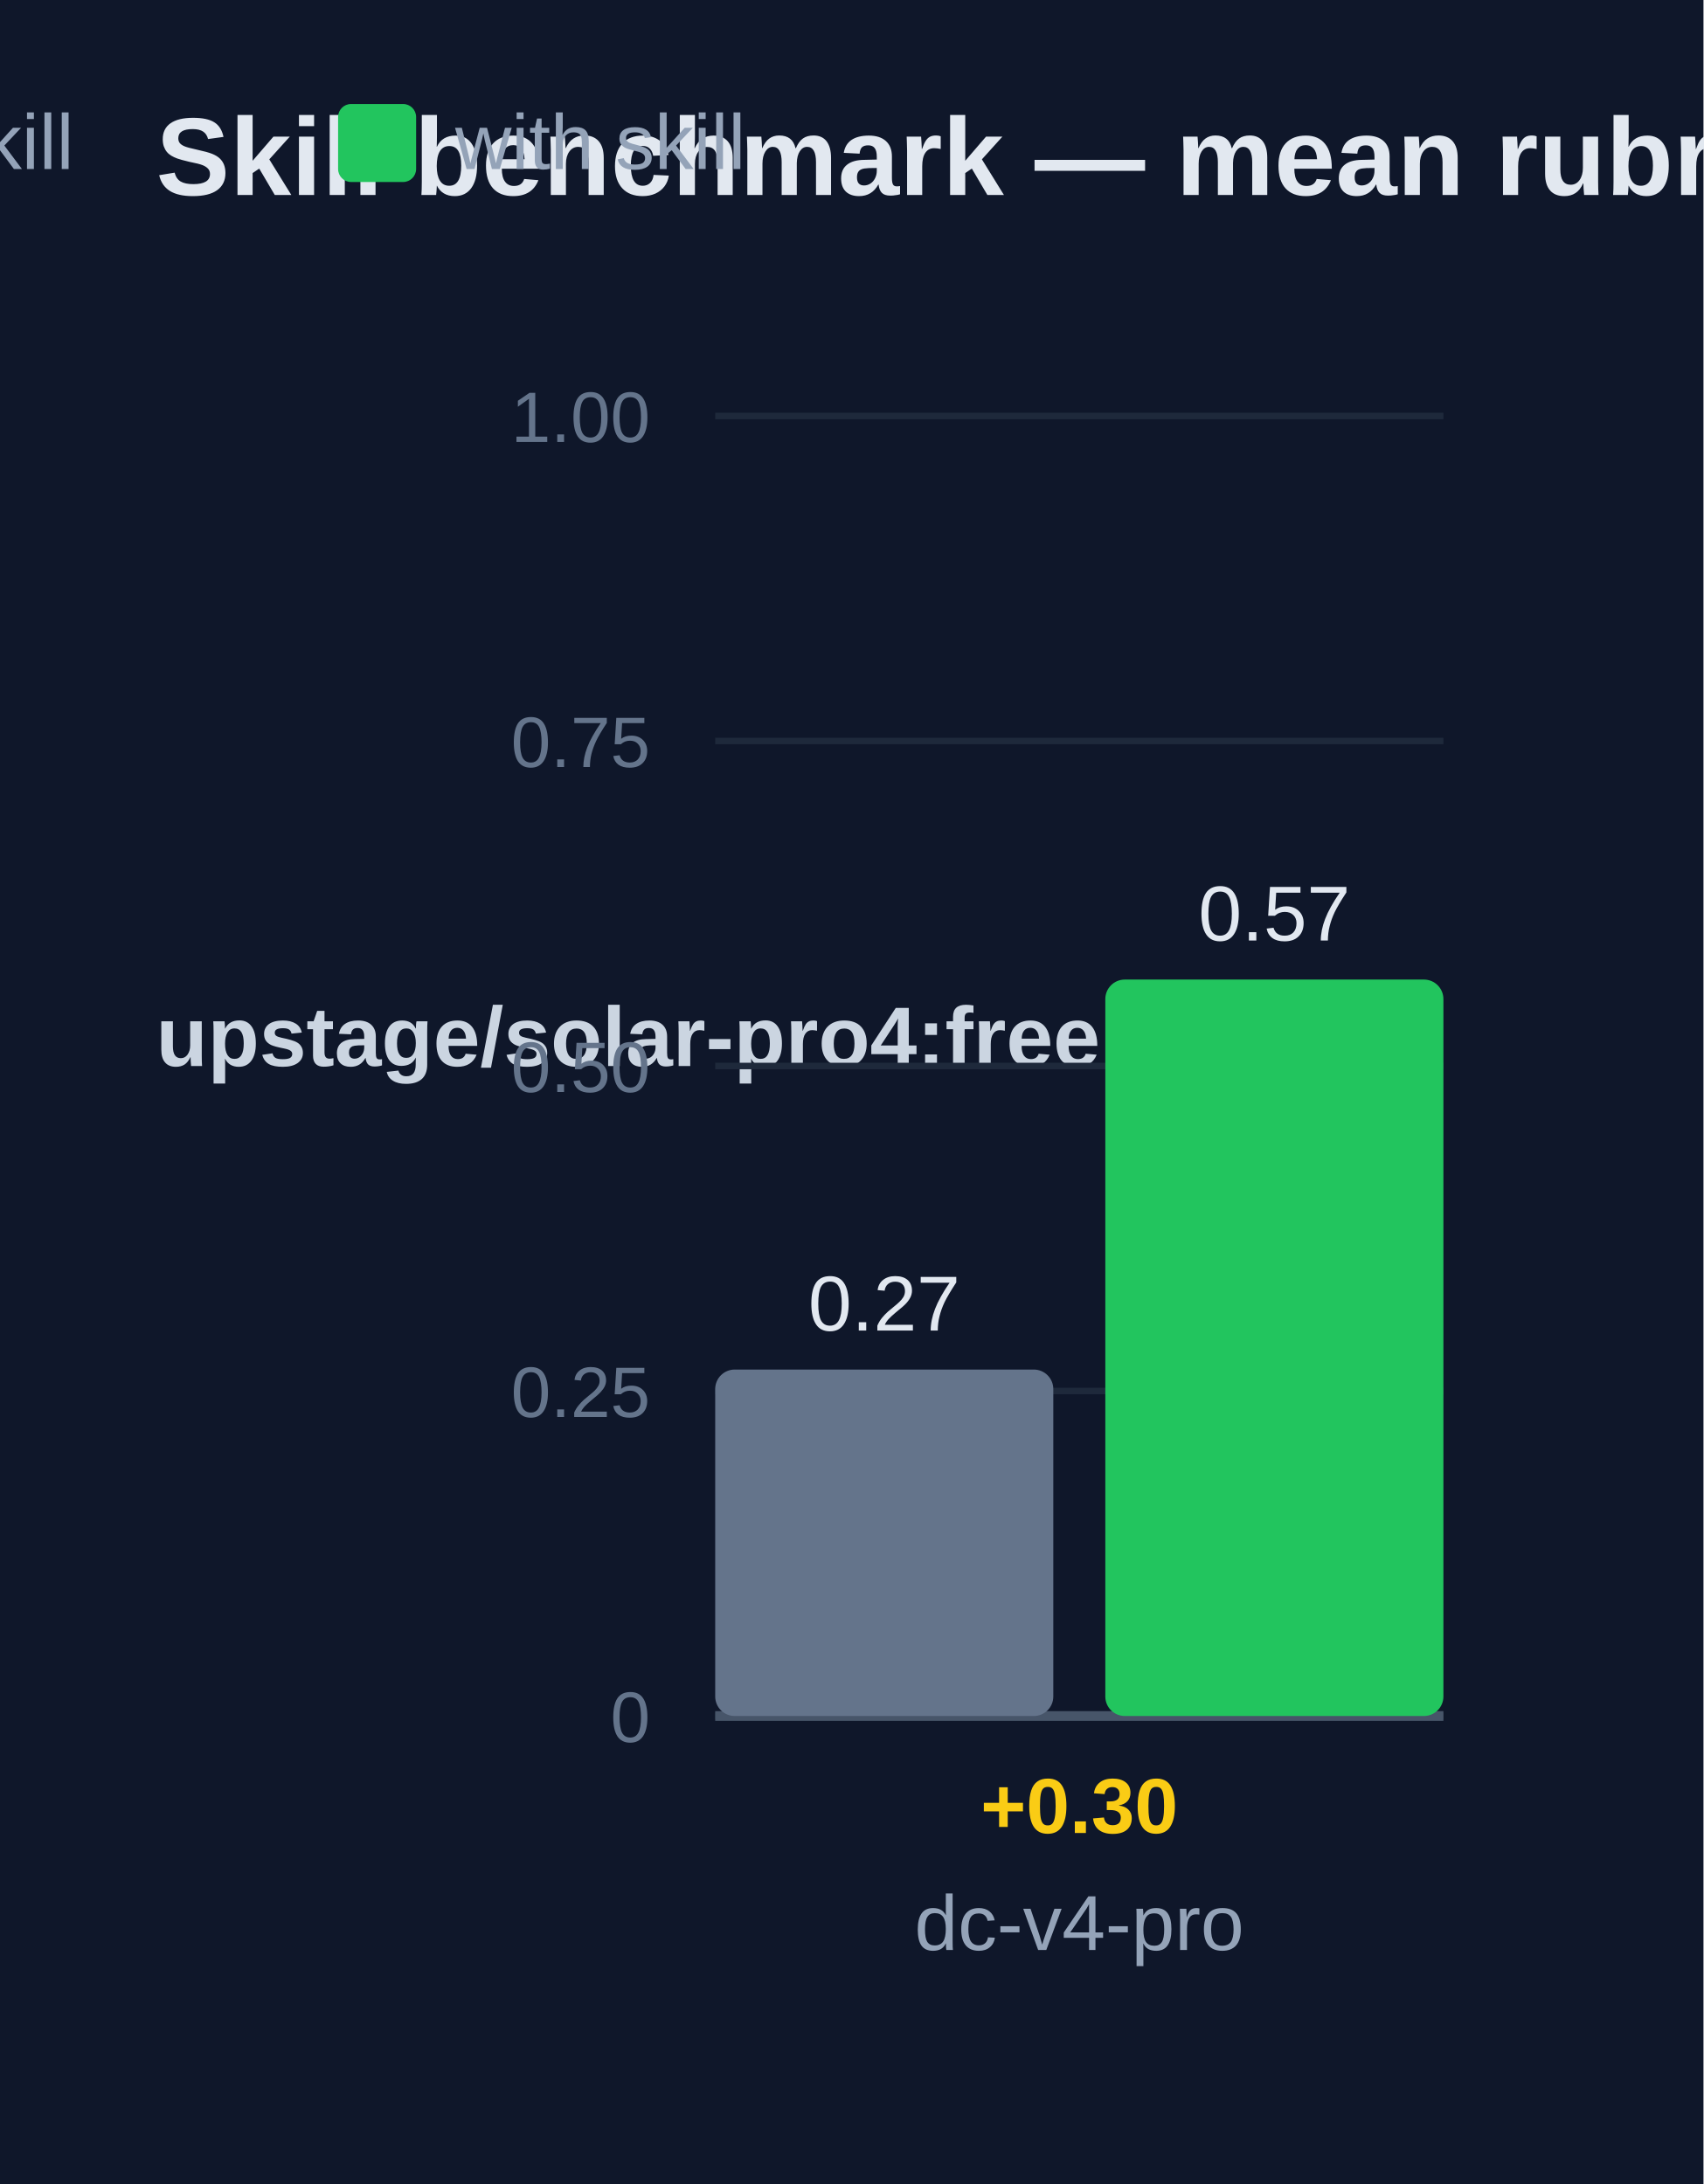
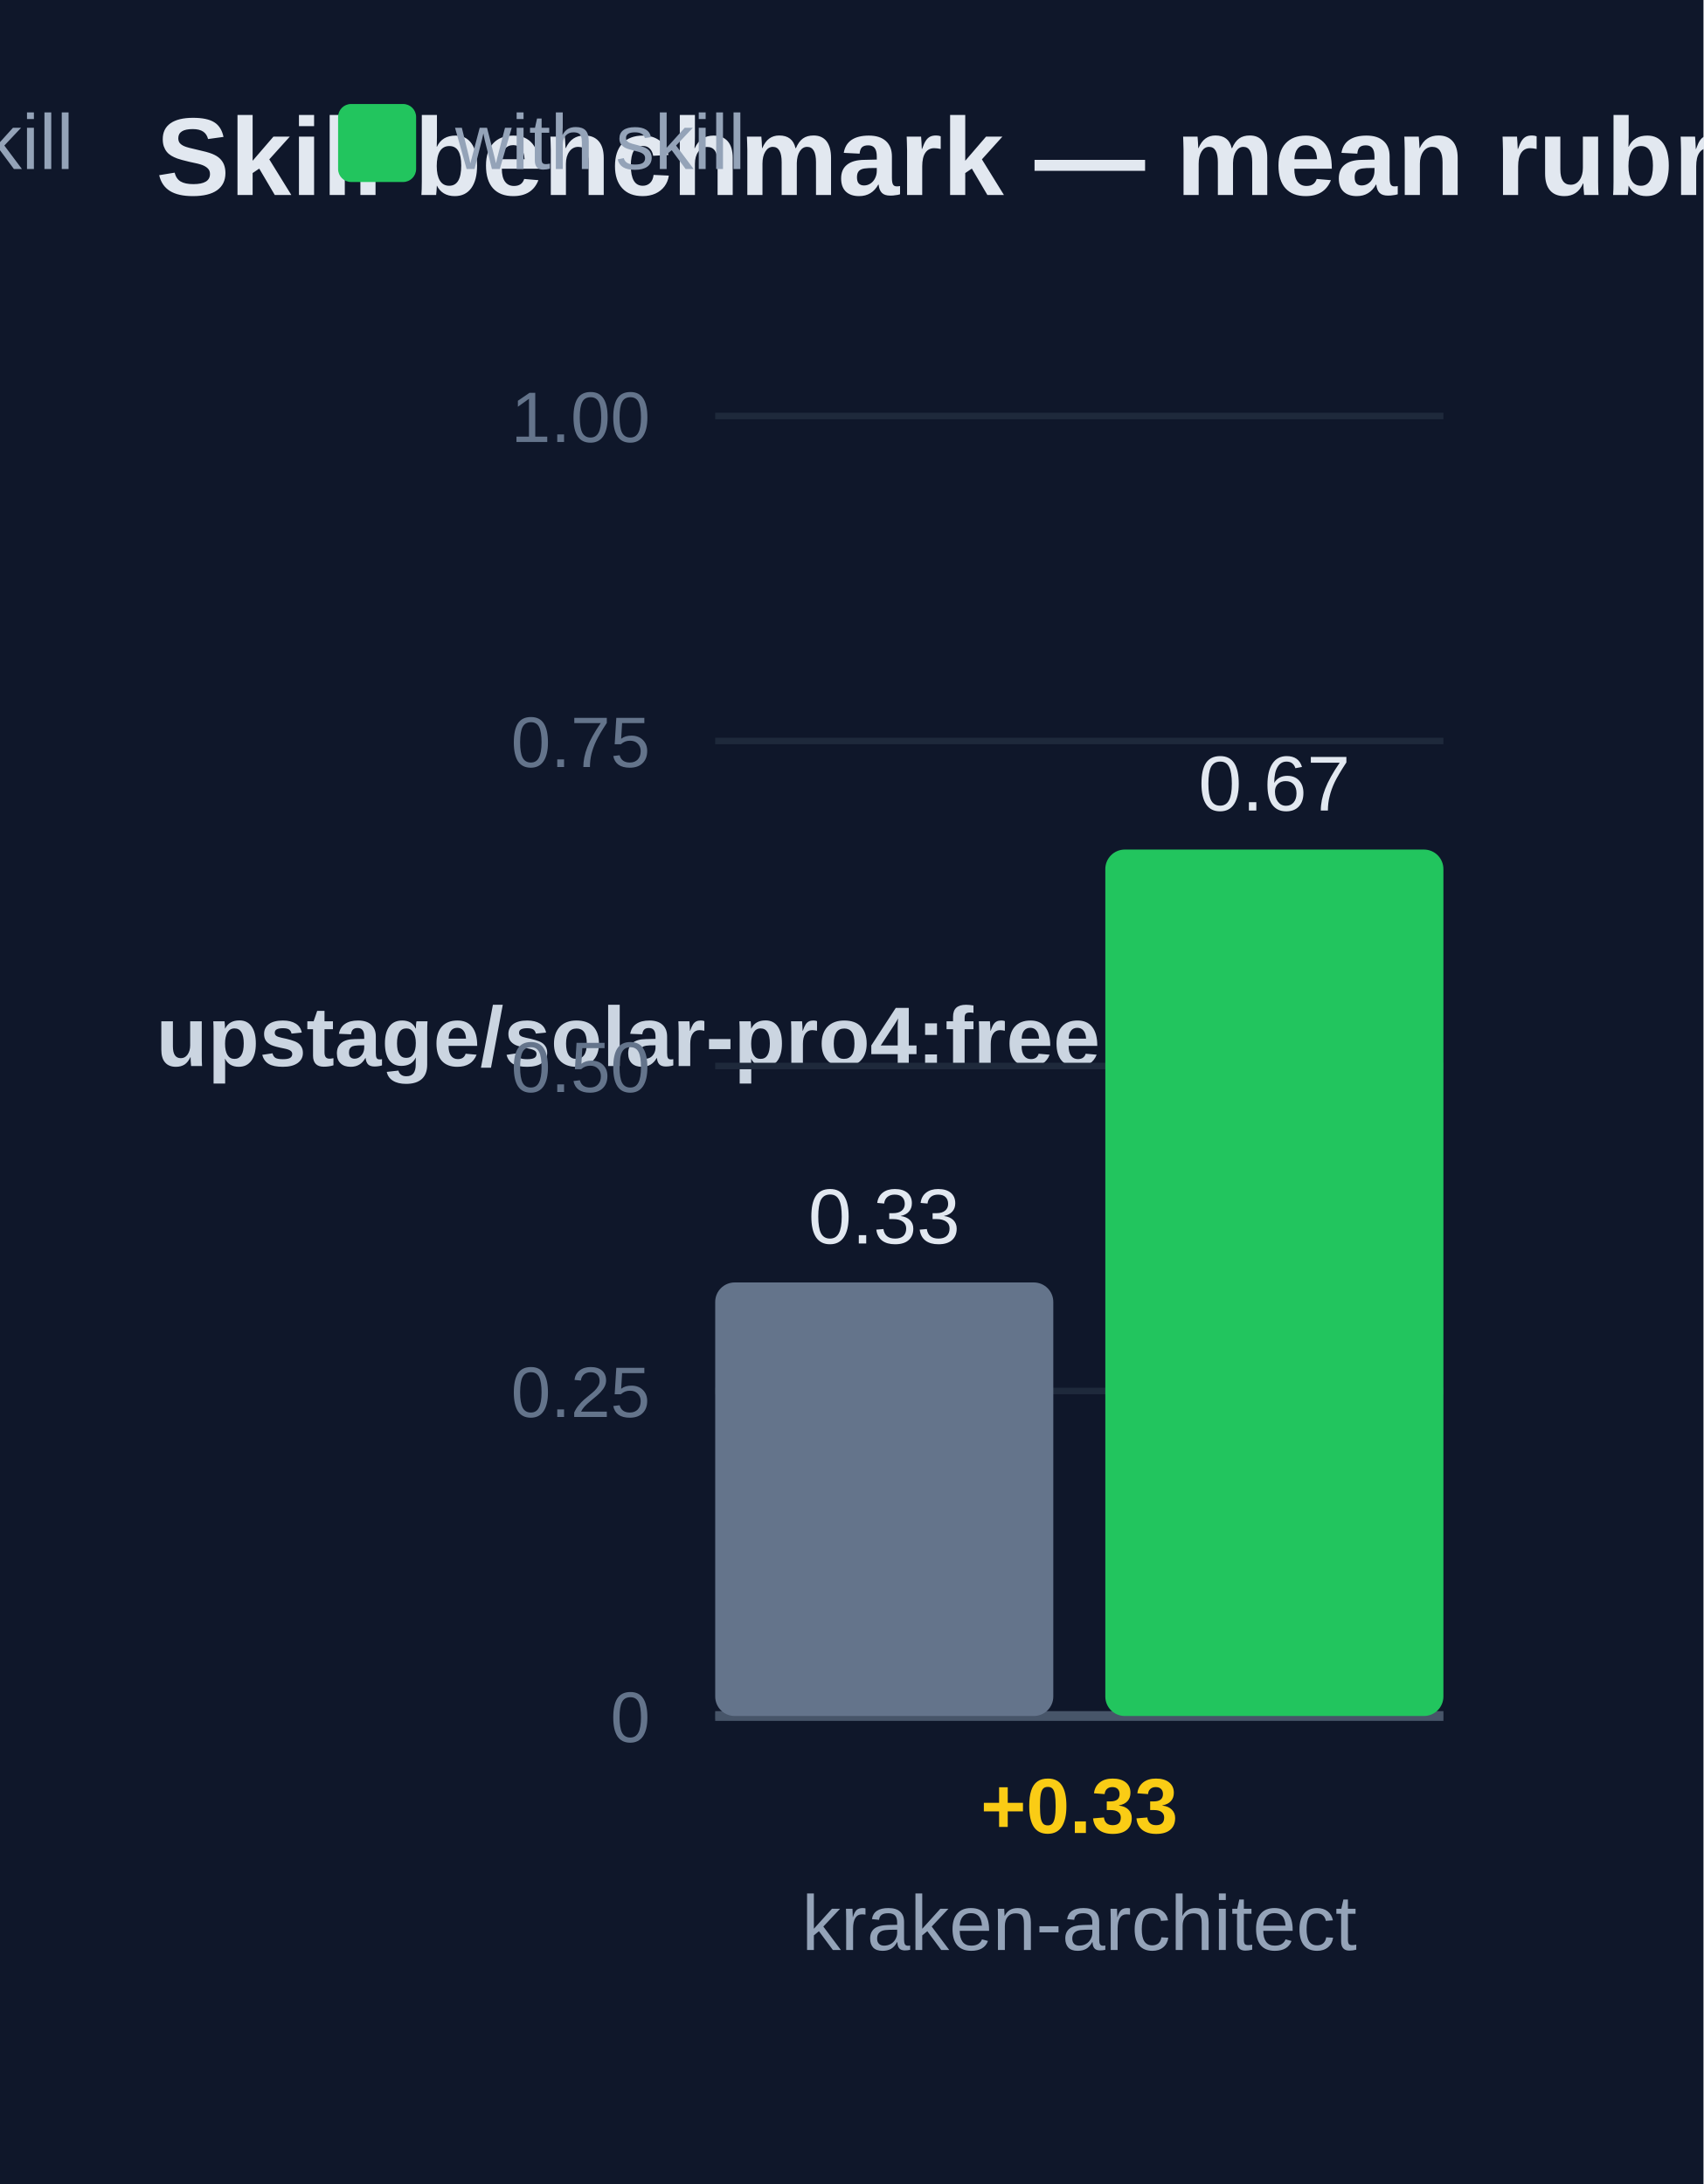
<svg xmlns="http://www.w3.org/2000/svg" width="262" height="336" font-family="Segoe UI, Arial, sans-serif">
  <rect width="100%" height="100%" fill="#0f172a" />
  <text x="24" y="30" fill="#e2e8f0" font-size="17" font-weight="bold">Skill benchmark — mean rubric score (n=3 reps)</text>
  <rect x="-68" y="16" width="12" height="12" rx="2" fill="#64748b" />
  <text x="-50" y="26" fill="#94a3b8" font-size="12">without skill</text>
  <rect x="52" y="16" width="12" height="12" rx="2" fill="#22c55e" />
  <text x="70" y="26" fill="#94a3b8" font-size="12">with skill</text>
  <text x="24" y="164" fill="#cbd5e1" font-size="13" font-weight="600">upstage/solar-pro4:free</text>
  <line x1="110" y1="264.0" x2="222" y2="264.0" stroke="#1e293b" stroke-width="1" />
  <text x="100" y="268.0" fill="#64748b" font-size="11" text-anchor="end">0</text>
  <line x1="110" y1="214.0" x2="222" y2="214.0" stroke="#1e293b" stroke-width="1" />
  <text x="100" y="218.0" fill="#64748b" font-size="11" text-anchor="end">0.25</text>
  <line x1="110" y1="164.0" x2="222" y2="164.0" stroke="#1e293b" stroke-width="1" />
  <text x="100" y="168.0" fill="#64748b" font-size="11" text-anchor="end">0.50</text>
  <line x1="110" y1="114.0" x2="222" y2="114.0" stroke="#1e293b" stroke-width="1" />
  <text x="100" y="118.0" fill="#64748b" font-size="11" text-anchor="end">0.75</text>
  <line x1="110" y1="64.0" x2="222" y2="64.0" stroke="#1e293b" stroke-width="1" />
  <text x="100" y="68.0" fill="#64748b" font-size="11" text-anchor="end">1.00</text>
  <line x1="110" y1="264" x2="222" y2="264" stroke="#475569" stroke-width="1.5" />
-   <rect x="110" y="210.7" width="52" height="53.3" rx="3" fill="#64748b" />
-   <text x="136.0" y="204.7" fill="#e2e8f0" font-size="12" text-anchor="middle">0.27</text>
-   <rect x="170" y="150.7" width="52" height="113.3" rx="3" fill="#22c55e" />
-   <text x="196.0" y="144.7" fill="#e2e8f0" font-size="12" text-anchor="middle">0.57</text>
-   <text x="166.0" y="282" fill="#facc15" font-size="12" font-weight="600" text-anchor="middle">+0.30</text>
-   <text x="166.0" y="300" fill="#94a3b8" font-size="12" text-anchor="middle">dc-v4-pro</text>
+   <rect x="110" y="197.3" width="52" height="66.7" rx="3" fill="#64748b" />
+   <text x="136.0" y="191.3" fill="#e2e8f0" font-size="12" text-anchor="middle">0.33</text>
+   <rect x="170" y="130.7" width="52" height="133.3" rx="3" fill="#22c55e" />
+   <text x="196.0" y="124.7" fill="#e2e8f0" font-size="12" text-anchor="middle">0.67</text>
+   <text x="166.0" y="282" fill="#facc15" font-size="12" font-weight="600" text-anchor="middle">+0.33</text>
+   <text x="166.0" y="300" fill="#94a3b8" font-size="12" text-anchor="middle">kraken-architect</text>
</svg>
